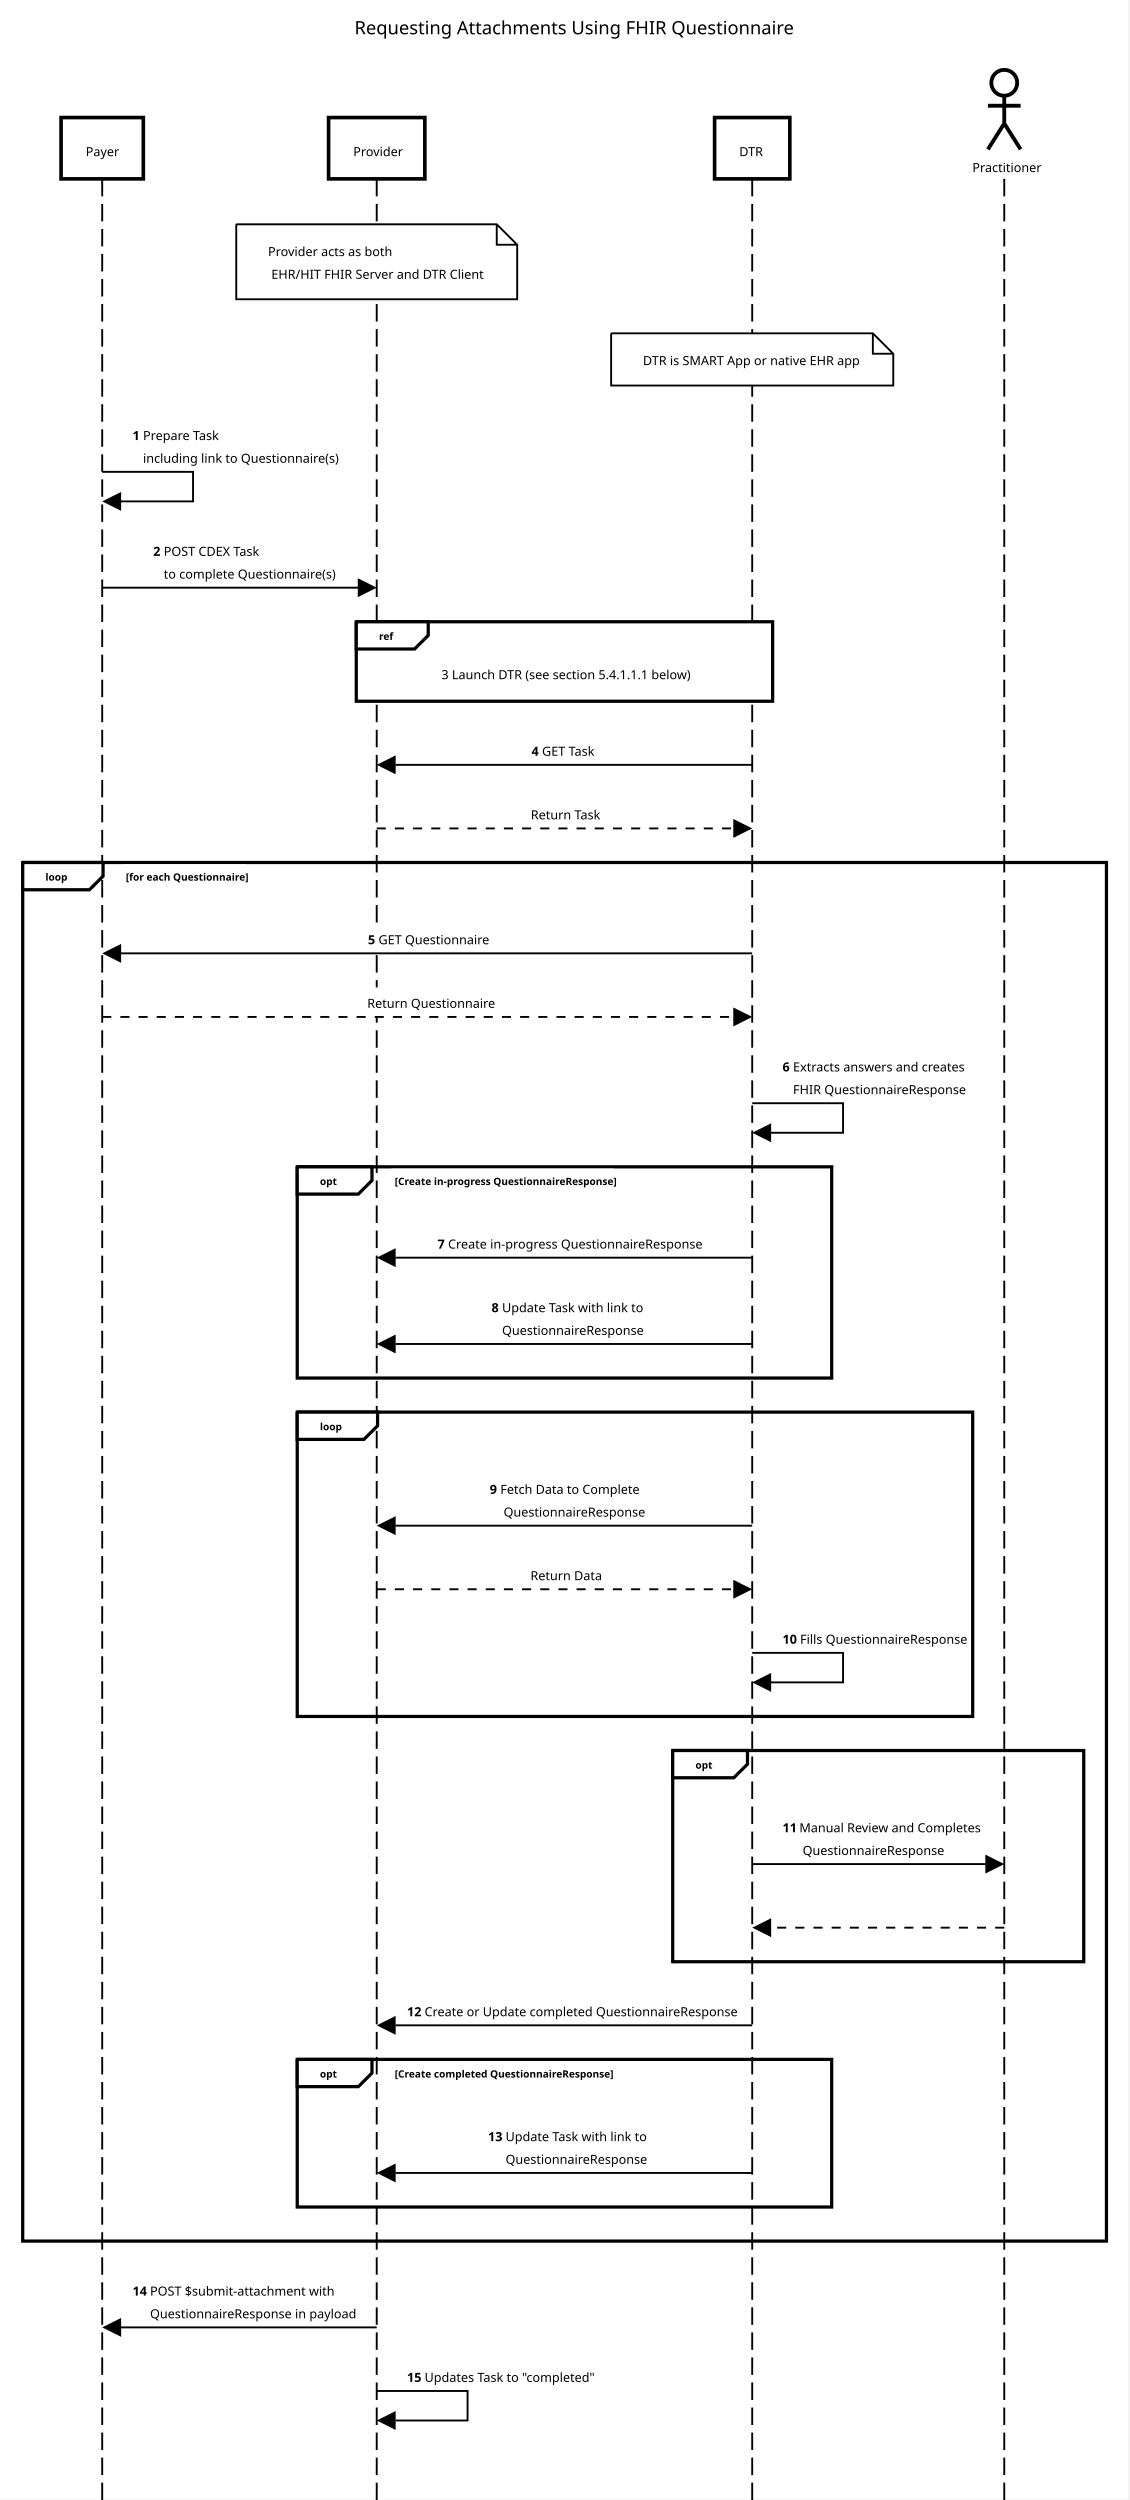
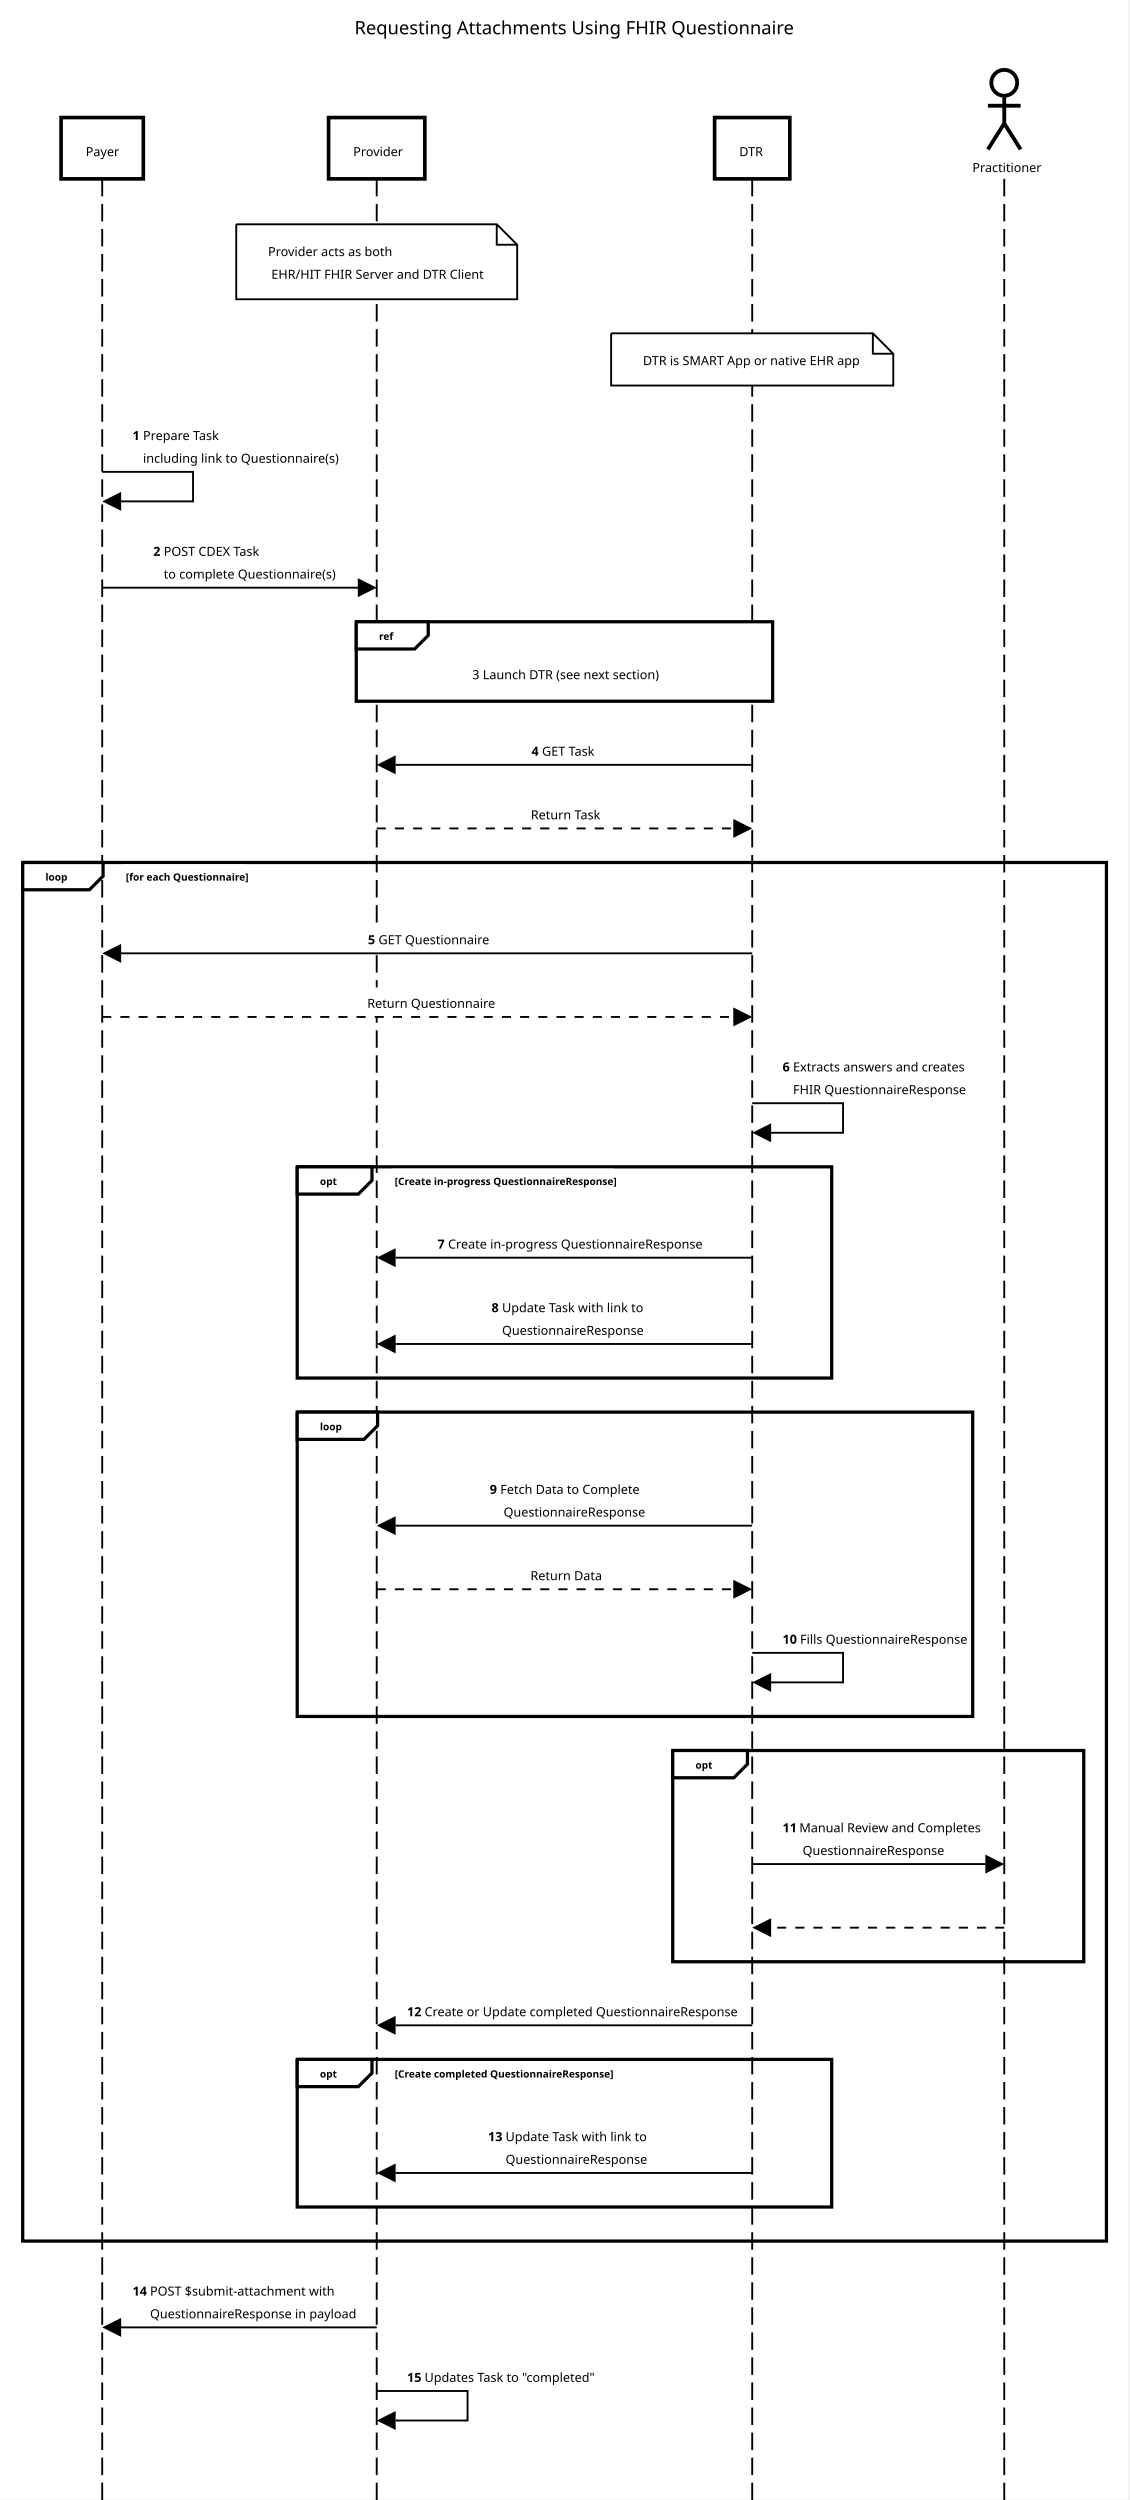
<svg xmlns="http://www.w3.org/2000/svg" version="1.1" width="1311.935" height="2904.643">
  <defs />
  <g>
-     <g />
-     <g />
    <g />
    <g />
    <g />
    <g />
    <g />
    <g />
    <g />
    <g />
    <g />
    <g />
    <g />
    <g />
    <g />
    <g />
    <g />
    <g />
    <g />
    <g />
    <g />
    <g />
    <g />
    <g />
    <g />
    <g />
    <g />
    <g />
    <g />
    <g />
    <g />
    <g />
    <g />
    <g />
    <g />
    <g />
    <g />
    <g />
    <g />
    <g />
    <g />
    <g />
    <g />
    <g />
    <g />
    <g />
    <g />
    <g />
    <g />
    <g />
    <g />
    <g />
    <g />
    <g />
    <g />
    <g />
    <g />
    <g />
    <g />
    <g />
    <g />
    <g />
    <g />
    <g />
    <g />
    <g />
    <g />
    <g />
    <g />
    <g />
    <g />
    <g />
    <g />
    <g />
    <g />
    <g />
    <g />
    <g />
    <g />
    <g />
    <g />
    <g />
    <g />
    <g />
    <g />
    <g />
    <g />
    <g />
    <g />
    <g />
    <g />
    <g />
    <g />
    <g />
    <g />
    <g />
    <g />
    <g />
    <g />
    <g />
    <g />
    <g />
    <g />
    <g />
    <g />
    <g />
    <g />
    <g />
    <g />
    <g />
    <g />
    <g />
    <g />
    <g />
    <g />
    <g />
    <g />
    <g />
    <g />
    <g />
    <g />
    <g />
    <g />
    <g />
    <g />
    <g />
    <g />
    <g />
    <g />
    <g />
    <g />
    <g />
    <g />
    <g />
    <g />
    <g />
    <g />
    <g />
    <g />
    <g />
    <g />
    <g />
    <g />
    <g />
    <g />
    <g />
    <g />
    <g />
    <g />
    <g />
    <g />
    <g />
    <g />
    <g />
    <g />
    <g />
    <g />
    <g />
    <g />
    <g />
    <g />
    <g />
    <g />
    <g />
    <g />
    <g />
    <g />
    <g />
    <g />
    <g />
    <g />
    <g />
    <g />
    <g />
    <g />
    <g />
    <g />
    <g />
    <g />
    <g />
    <g />
    <g />
    <g />
    <g />
    <g />
    <g />
    <g />
    <g />
    <g />
    <g />
    <g />
    <g />
    <g />
    <g />
    <g />
    <g />
    <g />
    <g />
    <g />
    <g />
    <g />
    <g />
    <g />
    <g />
    <g />
    <g />
    <g />
    <g />
    <g />
    <g />
    <g />
    <g />
    <g />
    <g />
    <g />
    <g />
    <g />
    <g />
    <g />
    <g />
    <g />
    <g />
    <g>
      <rect fill="white" stroke="none" x="0" y="0" width="1311" height="2904" />
    </g>
    <g />
    <g>
      <path fill="none" stroke="black" paint-order="fill stroke markers" d=" M 118.744 207.827 L 118.744 2904.643" stroke-miterlimit="10" stroke-width="2.199" stroke-dasharray="20.298,8.796" />
      <path fill="none" stroke="black" paint-order="fill stroke markers" d=" M 437.687 207.827 L 437.687 2904.643" stroke-miterlimit="10" stroke-width="2.199" stroke-dasharray="20.298,8.796" />
      <path fill="none" stroke="black" paint-order="fill stroke markers" d=" M 873.959 207.827 L 873.959 2904.643" stroke-miterlimit="10" stroke-width="2.199" stroke-dasharray="20.298,8.796" />
      <path fill="none" stroke="black" paint-order="fill stroke markers" d=" M 1166.803 207.827 L 1166.803 2904.643" stroke-miterlimit="10" stroke-width="2.199" stroke-dasharray="20.298,8.796" />
    </g>
    <g>
      <path fill="none" stroke="none" />
      <g>
        <path fill="white" stroke="black" paint-order="fill stroke markers" d=" M 70.966 136.58 L 166.523 136.58 L 166.523 207.827 L 70.966 207.827 L 70.966 136.58 Z" stroke-miterlimit="10" stroke-width="4.222" stroke-dasharray="" />
      </g>
      <g>
        <g />
        <text fill="black" stroke="none" font-family="sans-serif" font-size="11pt" font-style="normal" font-weight="normal" text-decoration="normal" x="99.596" y="181.439" text-anchor="start" dominant-baseline="alphabetic" xml:space="preserve">Payer</text>
      </g>
      <path fill="none" stroke="none" />
      <g>
        <path fill="white" stroke="black" paint-order="fill stroke markers" d=" M 381.762 136.58 L 493.612 136.58 L 493.612 207.827 L 381.762 207.827 L 381.762 136.58 Z" stroke-miterlimit="10" stroke-width="4.222" stroke-dasharray="" />
      </g>
      <g>
        <g />
        <text fill="black" stroke="none" font-family="sans-serif" font-size="11pt" font-style="normal" font-weight="normal" text-decoration="normal" x="410.393" y="181.439" text-anchor="start" dominant-baseline="alphabetic" xml:space="preserve">Provider</text>
      </g>
      <path fill="none" stroke="none" />
      <g>
        <path fill="white" stroke="black" paint-order="fill stroke markers" d=" M 830.264 136.58 L 917.654 136.58 L 917.654 207.827 L 830.264 207.827 L 830.264 136.58 Z" stroke-miterlimit="10" stroke-width="4.222" stroke-dasharray="" />
      </g>
      <g>
        <g />
        <text fill="black" stroke="none" font-family="sans-serif" font-size="11pt" font-style="normal" font-weight="normal" text-decoration="normal" x="858.895" y="181.439" text-anchor="start" dominant-baseline="alphabetic" xml:space="preserve">DTR</text>
      </g>
      <g>
        <path fill="white" stroke="black" paint-order="fill stroke markers" d=" M 1181.844 96.207 A 15.041 15.041 0 1 1 1181.844 96.192 M 1166.803 111.248 L 1166.803 143.441 M 1147.804 122.858 L 1185.802 122.858 M 1166.803 143.441 L 1147.804 173.523 M 1166.803 143.441 L 1185.802 173.523" stroke-miterlimit="10" stroke-width="4.486" stroke-dasharray="" />
      </g>
      <g>
        <g />
        <text fill="black" stroke="none" font-family="sans-serif" font-size="11pt" font-style="normal" font-weight="normal" text-decoration="normal" x="1129.731" y="199.91" text-anchor="start" dominant-baseline="alphabetic" xml:space="preserve">Practitioner</text>
      </g>
    </g>
    <g>
      <g>
        <text fill="black" stroke="none" font-family="sans-serif" font-size="16pt" font-style="normal" font-weight="normal" text-decoration="normal" x="411.866" y="39.821" text-anchor="start" dominant-baseline="alphabetic" xml:space="preserve">Requesting Attachments Using FHIR Questionnaire</text>
      </g>
      <path fill="white" stroke="black" paint-order="fill stroke markers" d=" M 274.481 260.602 L 577.144 260.602 L 600.893 284.351 L 600.893 347.681 L 274.481 347.681 L 274.481 260.602 M 577.144 260.602 L 577.144 284.351 L 600.893 284.351" stroke-miterlimit="10" stroke-width="2.199" stroke-dasharray="" />
      <g>
        <text fill="black" stroke="none" font-family="sans-serif" font-size="11pt" font-style="normal" font-weight="normal" text-decoration="normal" x="311.423" y="297.545" text-anchor="start" dominant-baseline="alphabetic" xml:space="preserve">Provider acts as both</text>
        <text fill="black" stroke="none" font-family="sans-serif" font-size="11pt" font-style="normal" font-weight="normal" text-decoration="normal" x="311.423" y="323.932" text-anchor="start" dominant-baseline="alphabetic" xml:space="preserve"> EHR/HIT FHIR Server and DTR Client</text>
      </g>
      <path fill="white" stroke="black" paint-order="fill stroke markers" d=" M 710.052 387.263 L 1014.118 387.263 L 1037.867 411.011 L 1037.867 447.954 L 710.052 447.954 L 710.052 387.263 M 1014.118 387.263 L 1014.118 411.011 L 1037.867 411.011" stroke-miterlimit="10" stroke-width="2.199" stroke-dasharray="" />
      <g>
        <text fill="black" stroke="none" font-family="sans-serif" font-size="11pt" font-style="normal" font-weight="normal" text-decoration="normal" x="746.994" y="424.205" text-anchor="start" dominant-baseline="alphabetic" xml:space="preserve">DTR is SMART App or native EHR app</text>
      </g>
      <g>
        <rect fill="white" stroke="none" x="162.196" y="487.536" width="94.287" height="34.304" />
        <rect fill="white" stroke="none" x="162.196" y="513.923" width="220.593" height="34.304" />
        <text fill="black" stroke="none" font-family="sans-serif" font-size="11pt" font-style="normal" font-weight="normal" text-decoration="normal" x="166.154" y="511.284" text-anchor="start" dominant-baseline="alphabetic" xml:space="preserve">Prepare Task</text>
        <g>
          <text fill="black" stroke="none" font-family="sans-serif" font-size="11pt" font-style="normal" font-weight="bold" text-decoration="normal" x="153.928" y="511.284" text-anchor="start" dominant-baseline="alphabetic" xml:space="preserve">1 </text>
        </g>
        <text fill="black" stroke="none" font-family="sans-serif" font-size="11pt" font-style="normal" font-weight="normal" text-decoration="normal" x="166.154" y="537.672" text-anchor="start" dominant-baseline="alphabetic" xml:space="preserve">including link to Questionnaire(s)</text>
      </g>
      <g>
        <path fill="none" stroke="black" paint-order="fill stroke markers" d=" M 118.744 548.227 L 224.295 548.227 L 224.295 582.531 L 140.47 582.531" stroke-miterlimit="10" stroke-width="2.199" stroke-dasharray="" />
        <g transform="translate(118.7444,582.5311) translate(-118.7444,-582.5311)">
          <path fill="black" stroke="none" paint-order="stroke fill markers" d=" M 140.734 571.536 L 118.744 582.531 L 140.734 593.526 Z" />
        </g>
      </g>
      <g>
        <rect fill="white" stroke="none" x="186.258" y="622.113" width="126.85" height="34.304" />
        <rect fill="white" stroke="none" x="186.258" y="648.5" width="196.141" height="34.304" />
        <text fill="black" stroke="none" font-family="sans-serif" font-size="11pt" font-style="normal" font-weight="normal" text-decoration="normal" x="190.216" y="645.861" text-anchor="start" dominant-baseline="alphabetic" xml:space="preserve">POST CDEX Task</text>
        <g>
          <text fill="black" stroke="none" font-family="sans-serif" font-size="11pt" font-style="normal" font-weight="bold" text-decoration="normal" x="177.99" y="645.861" text-anchor="start" dominant-baseline="alphabetic" xml:space="preserve">2 </text>
        </g>
        <text fill="black" stroke="none" font-family="sans-serif" font-size="11pt" font-style="normal" font-weight="normal" text-decoration="normal" x="190.216" y="672.249" text-anchor="start" dominant-baseline="alphabetic" xml:space="preserve">to complete Questionnaire(s)</text>
      </g>
      <g>
        <path fill="none" stroke="black" paint-order="fill stroke markers" d=" M 118.744 682.804 L 415.961 682.804" stroke-miterlimit="10" stroke-width="2.199" stroke-dasharray="" />
        <g transform="translate(437.6868,682.8041) translate(-437.6868,-682.8041)">
          <path fill="black" stroke="none" paint-order="stroke fill markers" d=" M 415.697 671.809 L 437.687 682.804 L 415.697 693.799 Z" />
        </g>
      </g>
      <path fill="none" stroke="none" />
      <g>
        <g />
        <path fill="white" stroke="black" paint-order="fill stroke markers" d=" M 413.938 722.386 L 897.708 722.386 L 897.708 814.742 L 413.938 814.742 L 413.938 722.386 Z" stroke-miterlimit="10" stroke-width="3.77" stroke-dasharray="" />
        <path fill="white" stroke="black" paint-order="fill stroke markers" d=" M 413.938 722.386 L 413.938 754.051 L 481.708 754.051 L 497.54 738.218 L 497.54 722.386 L 413.938 722.386" stroke-miterlimit="10" stroke-width="3.77" stroke-dasharray="" />
        <text fill="black" stroke="none" font-family="sans-serif" font-size="8.8pt" font-style="normal" font-weight="bold" text-decoration="normal" x="440.326" y="743.496" text-anchor="start" dominant-baseline="alphabetic" xml:space="preserve">ref</text>
      </g>
      <g>
-         <text fill="black" stroke="none" font-family="sans-serif" font-size="11pt" font-style="normal" font-weight="normal" text-decoration="normal" x="512.809" y="789.109" text-anchor="start" dominant-baseline="alphabetic" xml:space="preserve">3 Launch DTR (see section 5.4.1.1.1 below)</text>
+         <text fill="black" stroke="none" font-family="sans-serif" font-size="11pt" font-style="normal" font-weight="normal" text-decoration="normal" x="548.672" y="789.109" text-anchor="start" dominant-baseline="alphabetic" xml:space="preserve">3 Launch DTR (see next section)</text>
      </g>
      <g>
        <rect fill="white" stroke="none" x="625.802" y="854.324" width="72.268" height="34.304" />
        <text fill="black" stroke="none" font-family="sans-serif" font-size="11pt" font-style="normal" font-weight="normal" text-decoration="normal" x="629.76" y="878.073" text-anchor="start" dominant-baseline="alphabetic" xml:space="preserve">GET Task</text>
        <g>
          <text fill="black" stroke="none" font-family="sans-serif" font-size="11pt" font-style="normal" font-weight="bold" text-decoration="normal" x="617.534" y="878.073" text-anchor="start" dominant-baseline="alphabetic" xml:space="preserve">4 </text>
        </g>
      </g>
      <g>
        <path fill="none" stroke="black" paint-order="fill stroke markers" d=" M 873.959 888.628 L 459.413 888.628" stroke-miterlimit="10" stroke-width="2.199" stroke-dasharray="" />
        <g transform="translate(437.6868,888.6276) translate(-437.6868,-888.6276)">
          <path fill="black" stroke="none" paint-order="stroke fill markers" d=" M 459.677 877.633 L 437.687 888.628 L 459.677 899.622 Z" />
        </g>
      </g>
      <g>
        <rect fill="white" stroke="none" x="612.756" y="928.209" width="86.134" height="34.304" />
        <text fill="black" stroke="none" font-family="sans-serif" font-size="11pt" font-style="normal" font-weight="normal" text-decoration="normal" x="616.714" y="951.958" text-anchor="start" dominant-baseline="alphabetic" xml:space="preserve">Return Task</text>
      </g>
      <g>
        <path fill="none" stroke="black" paint-order="fill stroke markers" d=" M 437.687 962.513 L 852.233 962.513" stroke-miterlimit="10" stroke-width="2.199" stroke-dasharray="10.555" />
        <g transform="translate(873.9592,962.513) translate(-873.9592,-962.513)">
          <path fill="black" stroke="none" paint-order="stroke fill markers" d=" M 851.97 951.518 L 873.959 962.513 L 851.97 973.508 Z" />
        </g>
      </g>
      <g>
        <rect fill="white" stroke="none" x="435.765" y="1073.341" width="133.399" height="34.304" />
        <text fill="black" stroke="none" font-family="sans-serif" font-size="11pt" font-style="normal" font-weight="normal" text-decoration="normal" x="439.723" y="1097.09" text-anchor="start" dominant-baseline="alphabetic" xml:space="preserve">GET Questionnaire</text>
        <g>
          <text fill="black" stroke="none" font-family="sans-serif" font-size="11pt" font-style="normal" font-weight="bold" text-decoration="normal" x="427.497" y="1097.09" text-anchor="start" dominant-baseline="alphabetic" xml:space="preserve">5 </text>
        </g>
      </g>
      <g>
        <path fill="none" stroke="black" paint-order="fill stroke markers" d=" M 873.959 1107.645 L 140.47 1107.645" stroke-miterlimit="10" stroke-width="2.199" stroke-dasharray="" />
        <g transform="translate(118.7444,1107.645) translate(-118.7444,-1107.645)">
          <path fill="black" stroke="none" paint-order="stroke fill markers" d=" M 140.734 1096.65 L 118.744 1107.645 L 140.734 1118.64 Z" />
        </g>
      </g>
      <g>
        <rect fill="white" stroke="none" x="422.719" y="1147.226" width="147.265" height="34.304" />
        <text fill="black" stroke="none" font-family="sans-serif" font-size="11pt" font-style="normal" font-weight="normal" text-decoration="normal" x="426.678" y="1170.975" text-anchor="start" dominant-baseline="alphabetic" xml:space="preserve">Return Questionnaire</text>
      </g>
      <g>
        <path fill="none" stroke="black" paint-order="fill stroke markers" d=" M 118.744 1181.53 L 852.233 1181.53" stroke-miterlimit="10" stroke-width="2.199" stroke-dasharray="10.555" />
        <g transform="translate(873.9592,1181.53) translate(-873.9592,-1181.53)">
          <path fill="black" stroke="none" paint-order="stroke fill markers" d=" M 851.97 1170.536 L 873.959 1181.53 L 851.97 1192.525 Z" />
        </g>
      </g>
      <g>
        <rect fill="white" stroke="none" x="917.411" y="1221.112" width="200.207" height="34.304" />
        <rect fill="white" stroke="none" x="917.411" y="1247.499" width="203.478" height="34.304" />
        <text fill="black" stroke="none" font-family="sans-serif" font-size="11pt" font-style="normal" font-weight="normal" text-decoration="normal" x="921.369" y="1244.861" text-anchor="start" dominant-baseline="alphabetic" xml:space="preserve">Extracts answers and creates</text>
        <g>
          <text fill="black" stroke="none" font-family="sans-serif" font-size="11pt" font-style="normal" font-weight="bold" text-decoration="normal" x="909.143" y="1244.861" text-anchor="start" dominant-baseline="alphabetic" xml:space="preserve">6 </text>
        </g>
        <text fill="black" stroke="none" font-family="sans-serif" font-size="11pt" font-style="normal" font-weight="normal" text-decoration="normal" x="921.369" y="1271.248" text-anchor="start" dominant-baseline="alphabetic" xml:space="preserve">FHIR QuestionnaireResponse</text>
      </g>
      <g>
        <path fill="none" stroke="black" paint-order="fill stroke markers" d=" M 873.959 1281.803 L 979.51 1281.803 L 979.51 1316.107 L 895.685 1316.107" stroke-miterlimit="10" stroke-width="2.199" stroke-dasharray="" />
        <g transform="translate(873.9592,1316.107) translate(-873.9592,-1316.107)">
          <path fill="black" stroke="none" paint-order="stroke fill markers" d=" M 895.949 1305.112 L 873.959 1316.107 L 895.949 1327.102 Z" />
        </g>
      </g>
      <g>
        <rect fill="white" stroke="none" x="516.597" y="1426.935" width="290.679" height="34.304" />
        <text fill="black" stroke="none" font-family="sans-serif" font-size="11pt" font-style="normal" font-weight="normal" text-decoration="normal" x="520.555" y="1450.684" text-anchor="start" dominant-baseline="alphabetic" xml:space="preserve">Create in-progress QuestionnaireResponse</text>
        <g>
          <text fill="black" stroke="none" font-family="sans-serif" font-size="11pt" font-style="normal" font-weight="bold" text-decoration="normal" x="508.328" y="1450.684" text-anchor="start" dominant-baseline="alphabetic" xml:space="preserve">7 </text>
        </g>
      </g>
      <g>
        <path fill="none" stroke="black" paint-order="fill stroke markers" d=" M 873.959 1461.239 L 459.413 1461.239" stroke-miterlimit="10" stroke-width="2.199" stroke-dasharray="" />
        <g transform="translate(437.6868,1461.239) translate(-437.6868,-1461.239)">
          <path fill="black" stroke="none" paint-order="stroke fill markers" d=" M 459.677 1450.244 L 437.687 1461.239 L 459.677 1472.234 Z" />
        </g>
      </g>
      <g>
        <rect fill="white" stroke="none" x="579.334" y="1500.821" width="161.918" height="34.304" />
        <rect fill="white" stroke="none" x="579.334" y="1527.208" width="165.203" height="34.304" />
        <text fill="black" stroke="none" font-family="sans-serif" font-size="11pt" font-style="normal" font-weight="normal" text-decoration="normal" x="583.293" y="1524.57" text-anchor="start" dominant-baseline="alphabetic" xml:space="preserve">Update Task with link to</text>
        <g>
          <text fill="black" stroke="none" font-family="sans-serif" font-size="11pt" font-style="normal" font-weight="bold" text-decoration="normal" x="571.066" y="1524.57" text-anchor="start" dominant-baseline="alphabetic" xml:space="preserve">8 </text>
        </g>
        <text fill="black" stroke="none" font-family="sans-serif" font-size="11pt" font-style="normal" font-weight="normal" text-decoration="normal" x="583.293" y="1550.957" text-anchor="start" dominant-baseline="alphabetic" xml:space="preserve">QuestionnaireResponse</text>
      </g>
      <g>
        <path fill="none" stroke="black" paint-order="fill stroke markers" d=" M 873.959 1561.512 L 459.413 1561.512" stroke-miterlimit="10" stroke-width="2.199" stroke-dasharray="" />
        <g transform="translate(437.6868,1561.512) translate(-437.6868,-1561.512)">
          <path fill="black" stroke="none" paint-order="stroke fill markers" d=" M 459.677 1550.518 L 437.687 1561.512 L 459.677 1572.507 Z" />
        </g>
      </g>
      <g>
        <rect fill="white" stroke="none" x="577.298" y="1711.922" width="162.734" height="34.304" />
        <rect fill="white" stroke="none" x="577.298" y="1738.31" width="169.276" height="34.304" />
        <text fill="black" stroke="none" font-family="sans-serif" font-size="11pt" font-style="normal" font-weight="normal" text-decoration="normal" x="581.256" y="1735.671" text-anchor="start" dominant-baseline="alphabetic" xml:space="preserve">Fetch Data to Complete</text>
        <g>
          <text fill="black" stroke="none" font-family="sans-serif" font-size="11pt" font-style="normal" font-weight="bold" text-decoration="normal" x="569.03" y="1735.671" text-anchor="start" dominant-baseline="alphabetic" xml:space="preserve">9 </text>
        </g>
        <text fill="black" stroke="none" font-family="sans-serif" font-size="11pt" font-style="normal" font-weight="normal" text-decoration="normal" x="581.256" y="1762.058" text-anchor="start" dominant-baseline="alphabetic" xml:space="preserve"> QuestionnaireResponse</text>
      </g>
      <g>
        <path fill="none" stroke="black" paint-order="fill stroke markers" d=" M 873.959 1772.613 L 459.413 1772.613" stroke-miterlimit="10" stroke-width="2.199" stroke-dasharray="" />
        <g transform="translate(437.6868,1772.613) translate(-437.6868,-1772.613)">
          <path fill="black" stroke="none" paint-order="stroke fill markers" d=" M 459.677 1761.619 L 437.687 1772.613 L 459.677 1783.608 Z" />
        </g>
      </g>
      <g>
        <rect fill="white" stroke="none" x="612.344" y="1812.195" width="86.957" height="34.304" />
        <text fill="black" stroke="none" font-family="sans-serif" font-size="11pt" font-style="normal" font-weight="normal" text-decoration="normal" x="616.303" y="1835.944" text-anchor="start" dominant-baseline="alphabetic" xml:space="preserve">Return Data</text>
      </g>
      <g>
        <path fill="none" stroke="black" paint-order="fill stroke markers" d=" M 437.687 1846.499 L 852.233 1846.499" stroke-miterlimit="10" stroke-width="2.199" stroke-dasharray="10.555" />
        <g transform="translate(873.9592,1846.499) translate(-873.9592,-1846.499)">
          <path fill="black" stroke="none" paint-order="stroke fill markers" d=" M 851.97 1835.504 L 873.959 1846.499 L 851.97 1857.494 Z" />
        </g>
      </g>
      <g>
        <rect fill="white" stroke="none" x="925.564" y="1886.08" width="195.332" height="34.304" />
        <text fill="black" stroke="none" font-family="sans-serif" font-size="11pt" font-style="normal" font-weight="normal" text-decoration="normal" x="929.522" y="1909.829" text-anchor="start" dominant-baseline="alphabetic" xml:space="preserve">Fills QuestionnaireResponse</text>
        <g>
          <text fill="black" stroke="none" font-family="sans-serif" font-size="11pt" font-style="normal" font-weight="bold" text-decoration="normal" x="909.143" y="1909.829" text-anchor="start" dominant-baseline="alphabetic" xml:space="preserve">10 </text>
        </g>
      </g>
      <g>
        <path fill="none" stroke="black" paint-order="fill stroke markers" d=" M 873.959 1920.384 L 979.51 1920.384 L 979.51 1954.688 L 895.685 1954.688" stroke-miterlimit="10" stroke-width="2.199" stroke-dasharray="" />
        <g transform="translate(873.9592,1954.688) translate(-873.9592,-1954.688)">
          <path fill="black" stroke="none" paint-order="stroke fill markers" d=" M 895.949 1943.693 L 873.959 1954.688 L 895.949 1965.683 Z" />
        </g>
      </g>
      <g>
        <rect fill="white" stroke="none" x="924.762" y="2105.098" width="210.815" height="34.304" />
        <rect fill="white" stroke="none" x="924.762" y="2131.485" width="169.276" height="34.304" />
        <text fill="black" stroke="none" font-family="sans-serif" font-size="11pt" font-style="normal" font-weight="normal" text-decoration="normal" x="928.72" y="2128.847" text-anchor="start" dominant-baseline="alphabetic" xml:space="preserve">Manual Review and Completes</text>
        <g>
          <text fill="black" stroke="none" font-family="sans-serif" font-size="11pt" font-style="normal" font-weight="bold" text-decoration="normal" x="909.143" y="2128.847" text-anchor="start" dominant-baseline="alphabetic" xml:space="preserve">11 </text>
        </g>
        <text fill="black" stroke="none" font-family="sans-serif" font-size="11pt" font-style="normal" font-weight="normal" text-decoration="normal" x="928.72" y="2155.234" text-anchor="start" dominant-baseline="alphabetic" xml:space="preserve"> QuestionnaireResponse</text>
      </g>
      <g>
        <path fill="none" stroke="black" paint-order="fill stroke markers" d=" M 873.959 2165.789 L 1145.077 2165.789" stroke-miterlimit="10" stroke-width="2.199" stroke-dasharray="" />
        <g transform="translate(1166.803,2165.789) translate(-1166.803,-2165.789)">
          <path fill="black" stroke="none" paint-order="stroke fill markers" d=" M 1144.813 2154.794 L 1166.803 2165.789 L 1144.813 2176.784 Z" />
        </g>
      </g>
      <g>
        <rect fill="white" stroke="none" x="1016.423" y="2205.371" width="7.916" height="34.304" />
        <text fill="black" stroke="none" font-family="sans-serif" font-size="11pt" font-style="normal" font-weight="normal" text-decoration="normal" x="1020.381" y="2229.12" text-anchor="start" dominant-baseline="alphabetic" xml:space="preserve" />
      </g>
      <g>
        <path fill="none" stroke="black" paint-order="fill stroke markers" d=" M 1166.803 2239.675 L 895.685 2239.675" stroke-miterlimit="10" stroke-width="2.199" stroke-dasharray="10.555" />
        <g transform="translate(873.9592,2239.675) translate(-873.9592,-2239.675)">
          <path fill="black" stroke="none" paint-order="stroke fill markers" d=" M 895.949 2228.68 L 873.959 2239.675 L 895.949 2250.669 Z" />
        </g>
      </g>
      <g>
        <rect fill="white" stroke="none" x="489.292" y="2318.838" width="353.442" height="34.304" />
        <text fill="black" stroke="none" font-family="sans-serif" font-size="11pt" font-style="normal" font-weight="normal" text-decoration="normal" x="493.25" y="2342.586" text-anchor="start" dominant-baseline="alphabetic" xml:space="preserve">Create or Update completed QuestionnaireResponse</text>
        <g>
          <text fill="black" stroke="none" font-family="sans-serif" font-size="11pt" font-style="normal" font-weight="bold" text-decoration="normal" x="472.87" y="2342.586" text-anchor="start" dominant-baseline="alphabetic" xml:space="preserve">12 </text>
        </g>
      </g>
      <g>
        <path fill="none" stroke="black" paint-order="fill stroke markers" d=" M 873.959 2353.141 L 459.413 2353.141" stroke-miterlimit="10" stroke-width="2.199" stroke-dasharray="" />
        <g transform="translate(437.6868,2353.141) translate(-437.6868,-2353.141)">
          <path fill="black" stroke="none" paint-order="stroke fill markers" d=" M 459.677 2342.147 L 437.687 2353.141 L 459.677 2364.136 Z" />
        </g>
      </g>
      <g>
        <rect fill="white" stroke="none" x="583.411" y="2463.97" width="161.918" height="34.304" />
        <rect fill="white" stroke="none" x="583.411" y="2490.357" width="165.203" height="34.304" />
        <text fill="black" stroke="none" font-family="sans-serif" font-size="11pt" font-style="normal" font-weight="normal" text-decoration="normal" x="587.369" y="2487.718" text-anchor="start" dominant-baseline="alphabetic" xml:space="preserve">Update Task with link to</text>
        <g>
          <text fill="black" stroke="none" font-family="sans-serif" font-size="11pt" font-style="normal" font-weight="bold" text-decoration="normal" x="566.99" y="2487.718" text-anchor="start" dominant-baseline="alphabetic" xml:space="preserve">13 </text>
        </g>
        <text fill="black" stroke="none" font-family="sans-serif" font-size="11pt" font-style="normal" font-weight="normal" text-decoration="normal" x="587.369" y="2514.106" text-anchor="start" dominant-baseline="alphabetic" xml:space="preserve">QuestionnaireResponse</text>
      </g>
      <g>
        <path fill="none" stroke="black" paint-order="fill stroke markers" d=" M 873.959 2524.661 L 459.413 2524.661" stroke-miterlimit="10" stroke-width="2.199" stroke-dasharray="" />
        <g transform="translate(437.6868,2524.661) translate(-437.6868,-2524.661)">
          <path fill="black" stroke="none" paint-order="stroke fill markers" d=" M 459.677 2513.666 L 437.687 2524.661 L 459.677 2535.656 Z" />
        </g>
      </g>
      <g>
        <rect fill="white" stroke="none" x="170.349" y="2643.405" width="210.787" height="34.304" />
        <rect fill="white" stroke="none" x="170.349" y="2669.793" width="236.112" height="34.304" />
        <text fill="black" stroke="none" font-family="sans-serif" font-size="11pt" font-style="normal" font-weight="normal" text-decoration="normal" x="174.307" y="2667.154" text-anchor="start" dominant-baseline="alphabetic" xml:space="preserve">POST $submit-attachment with</text>
        <g>
          <text fill="black" stroke="none" font-family="sans-serif" font-size="11pt" font-style="normal" font-weight="bold" text-decoration="normal" x="153.928" y="2667.154" text-anchor="start" dominant-baseline="alphabetic" xml:space="preserve">14 </text>
        </g>
        <text fill="black" stroke="none" font-family="sans-serif" font-size="11pt" font-style="normal" font-weight="normal" text-decoration="normal" x="174.307" y="2693.542" text-anchor="start" dominant-baseline="alphabetic" xml:space="preserve">QuestionnaireResponse in payload</text>
      </g>
      <g>
        <path fill="none" stroke="black" paint-order="fill stroke markers" d=" M 437.687 2704.097 L 140.47 2704.097" stroke-miterlimit="10" stroke-width="2.199" stroke-dasharray="" />
        <g transform="translate(118.7444,2704.097) translate(-118.7444,-2704.097)">
          <path fill="black" stroke="none" paint-order="stroke fill markers" d=" M 140.734 2693.102 L 118.744 2704.097 L 140.734 2715.092 Z" />
        </g>
      </g>
      <g>
        <rect fill="white" stroke="none" x="489.292" y="2743.678" width="195.153" height="34.304" />
        <text fill="black" stroke="none" font-family="sans-serif" font-size="11pt" font-style="normal" font-weight="normal" text-decoration="normal" x="493.25" y="2767.427" text-anchor="start" dominant-baseline="alphabetic" xml:space="preserve">Updates Task to "completed"</text>
        <g>
          <text fill="black" stroke="none" font-family="sans-serif" font-size="11pt" font-style="normal" font-weight="bold" text-decoration="normal" x="472.87" y="2767.427" text-anchor="start" dominant-baseline="alphabetic" xml:space="preserve">15 </text>
        </g>
      </g>
      <g>
        <path fill="none" stroke="black" paint-order="fill stroke markers" d=" M 437.687 2777.982 L 543.237 2777.982 L 543.237 2812.286 L 459.413 2812.286" stroke-miterlimit="10" stroke-width="2.199" stroke-dasharray="" />
        <g transform="translate(437.6868,2812.286) translate(-437.6868,-2812.286)">
          <path fill="black" stroke="none" paint-order="stroke fill markers" d=" M 459.677 2801.291 L 437.687 2812.286 L 459.677 2823.281 Z" />
        </g>
      </g>
      <g>
        <g />
        <path fill="none" stroke="black" paint-order="fill stroke markers" d=" M 26.388 1002.094 L 1285.547 1002.094 L 1285.547 2603.824 L 26.388 2603.824 L 26.388 1002.094 Z" stroke-miterlimit="10" stroke-width="3.77" stroke-dasharray="" />
        <path fill="white" stroke="black" paint-order="fill stroke markers" d=" M 26.388 1002.094 L 26.388 1033.76 L 103.917 1033.76 L 119.75 1017.927 L 119.75 1002.094 L 26.388 1002.094" stroke-miterlimit="10" stroke-width="3.77" stroke-dasharray="" />
        <text fill="black" stroke="none" font-family="sans-serif" font-size="8.8pt" font-style="normal" font-weight="bold" text-decoration="normal" x="52.775" y="1023.205" text-anchor="start" dominant-baseline="alphabetic" xml:space="preserve">loop</text>
        <g>
          <rect fill="white" stroke="none" x="142.179" y="1004.205" width="143.487" height="27.443" />
        </g>
        <text fill="black" stroke="none" font-family="sans-serif" font-size="8.8pt" font-style="normal" font-weight="bold" text-decoration="normal" x="146.138" y="1023.205" text-anchor="start" dominant-baseline="alphabetic" xml:space="preserve">[for each Questionnaire]</text>
      </g>
      <g>
        <g />
        <path fill="none" stroke="black" paint-order="fill stroke markers" d=" M 345.33 1355.689 L 966.316 1355.689 L 966.316 1601.094 L 345.33 1601.094 L 345.33 1355.689 Z" stroke-miterlimit="10" stroke-width="3.77" stroke-dasharray="" />
        <path fill="white" stroke="black" paint-order="fill stroke markers" d=" M 345.33 1355.689 L 345.33 1387.354 L 416.342 1387.354 L 432.174 1371.521 L 432.174 1355.689 L 345.33 1355.689" stroke-miterlimit="10" stroke-width="3.77" stroke-dasharray="" />
        <text fill="black" stroke="none" font-family="sans-serif" font-size="8.8pt" font-style="normal" font-weight="bold" text-decoration="normal" x="371.718" y="1376.799" text-anchor="start" dominant-baseline="alphabetic" xml:space="preserve">opt</text>
        <g>
          <rect fill="white" stroke="none" x="454.604" y="1357.8" width="258.215" height="27.443" />
        </g>
        <text fill="black" stroke="none" font-family="sans-serif" font-size="8.8pt" font-style="normal" font-weight="bold" text-decoration="normal" x="458.562" y="1376.799" text-anchor="start" dominant-baseline="alphabetic" xml:space="preserve">[Create in-progress QuestionnaireResponse]</text>
      </g>
      <g>
        <g />
        <path fill="none" stroke="black" paint-order="fill stroke markers" d=" M 345.33 1640.675 L 1130.132 1640.675 L 1130.132 1994.27 L 345.33 1994.27 L 345.33 1640.675 Z" stroke-miterlimit="10" stroke-width="3.77" stroke-dasharray="" />
        <path fill="white" stroke="black" paint-order="fill stroke markers" d=" M 345.33 1640.675 L 345.33 1672.34 L 422.86 1672.34 L 438.692 1656.508 L 438.692 1640.675 L 345.33 1640.675" stroke-miterlimit="10" stroke-width="3.77" stroke-dasharray="" />
        <text fill="black" stroke="none" font-family="sans-serif" font-size="8.8pt" font-style="normal" font-weight="bold" text-decoration="normal" x="371.718" y="1661.785" text-anchor="start" dominant-baseline="alphabetic" xml:space="preserve">loop</text>
      </g>
      <g>
        <g />
        <path fill="none" stroke="black" paint-order="fill stroke markers" d=" M 781.603 2033.851 L 1259.16 2033.851 L 1259.16 2279.256 L 781.603 2279.256 L 781.603 2033.851 Z" stroke-miterlimit="10" stroke-width="3.77" stroke-dasharray="" />
        <path fill="white" stroke="black" paint-order="fill stroke markers" d=" M 781.603 2033.851 L 781.603 2065.516 L 852.614 2065.516 L 868.447 2049.684 L 868.447 2033.851 L 781.603 2033.851" stroke-miterlimit="10" stroke-width="3.77" stroke-dasharray="" />
        <text fill="black" stroke="none" font-family="sans-serif" font-size="8.8pt" font-style="normal" font-weight="bold" text-decoration="normal" x="807.99" y="2054.961" text-anchor="start" dominant-baseline="alphabetic" xml:space="preserve">opt</text>
      </g>
      <g>
        <g />
        <path fill="none" stroke="black" paint-order="fill stroke markers" d=" M 345.33 2392.723 L 966.316 2392.723 L 966.316 2564.243 L 345.33 2564.243 L 345.33 2392.723 Z" stroke-miterlimit="10" stroke-width="3.77" stroke-dasharray="" />
        <path fill="white" stroke="black" paint-order="fill stroke markers" d=" M 345.33 2392.723 L 345.33 2424.388 L 416.342 2424.388 L 432.174 2408.555 L 432.174 2392.723 L 345.33 2392.723" stroke-miterlimit="10" stroke-width="3.77" stroke-dasharray="" />
        <text fill="black" stroke="none" font-family="sans-serif" font-size="8.8pt" font-style="normal" font-weight="bold" text-decoration="normal" x="371.718" y="2413.833" text-anchor="start" dominant-baseline="alphabetic" xml:space="preserve">opt</text>
        <g>
          <rect fill="white" stroke="none" x="454.604" y="2394.834" width="252.35" height="27.443" />
        </g>
        <text fill="black" stroke="none" font-family="sans-serif" font-size="8.8pt" font-style="normal" font-weight="bold" text-decoration="normal" x="458.562" y="2413.833" text-anchor="start" dominant-baseline="alphabetic" xml:space="preserve">[Create completed QuestionnaireResponse]</text>
      </g>
    </g>
    <g />
    <g />
    <g />
    <g />
  </g>
</svg>
